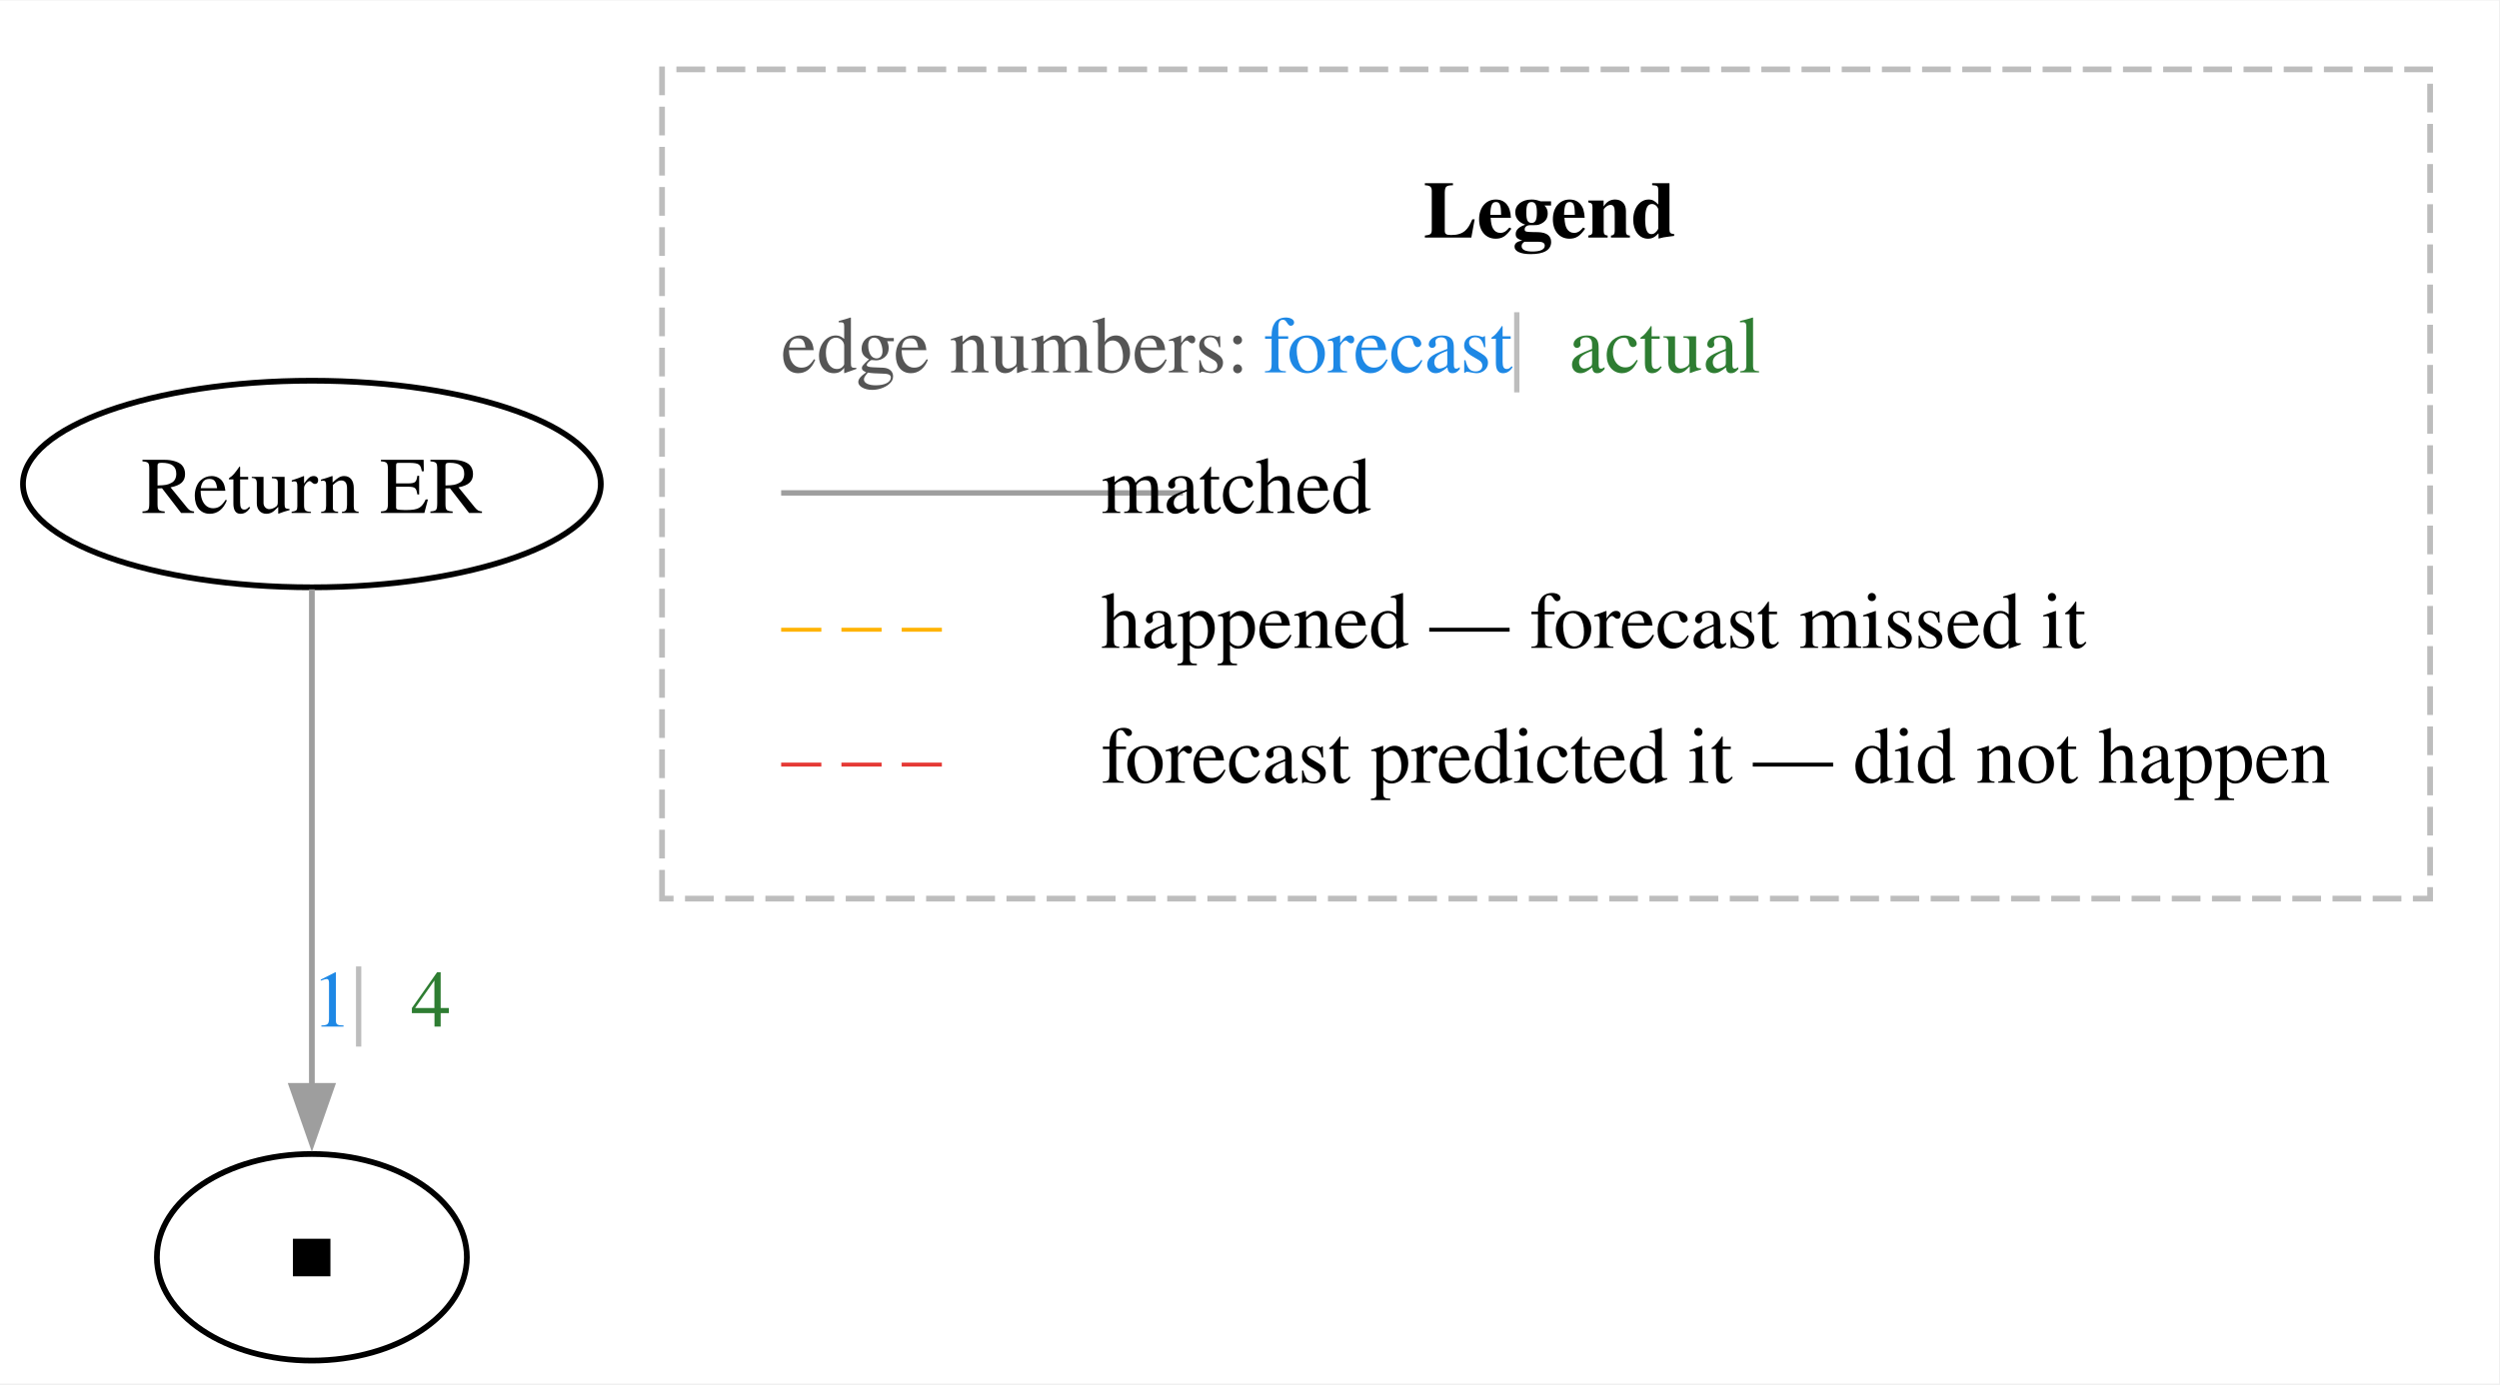
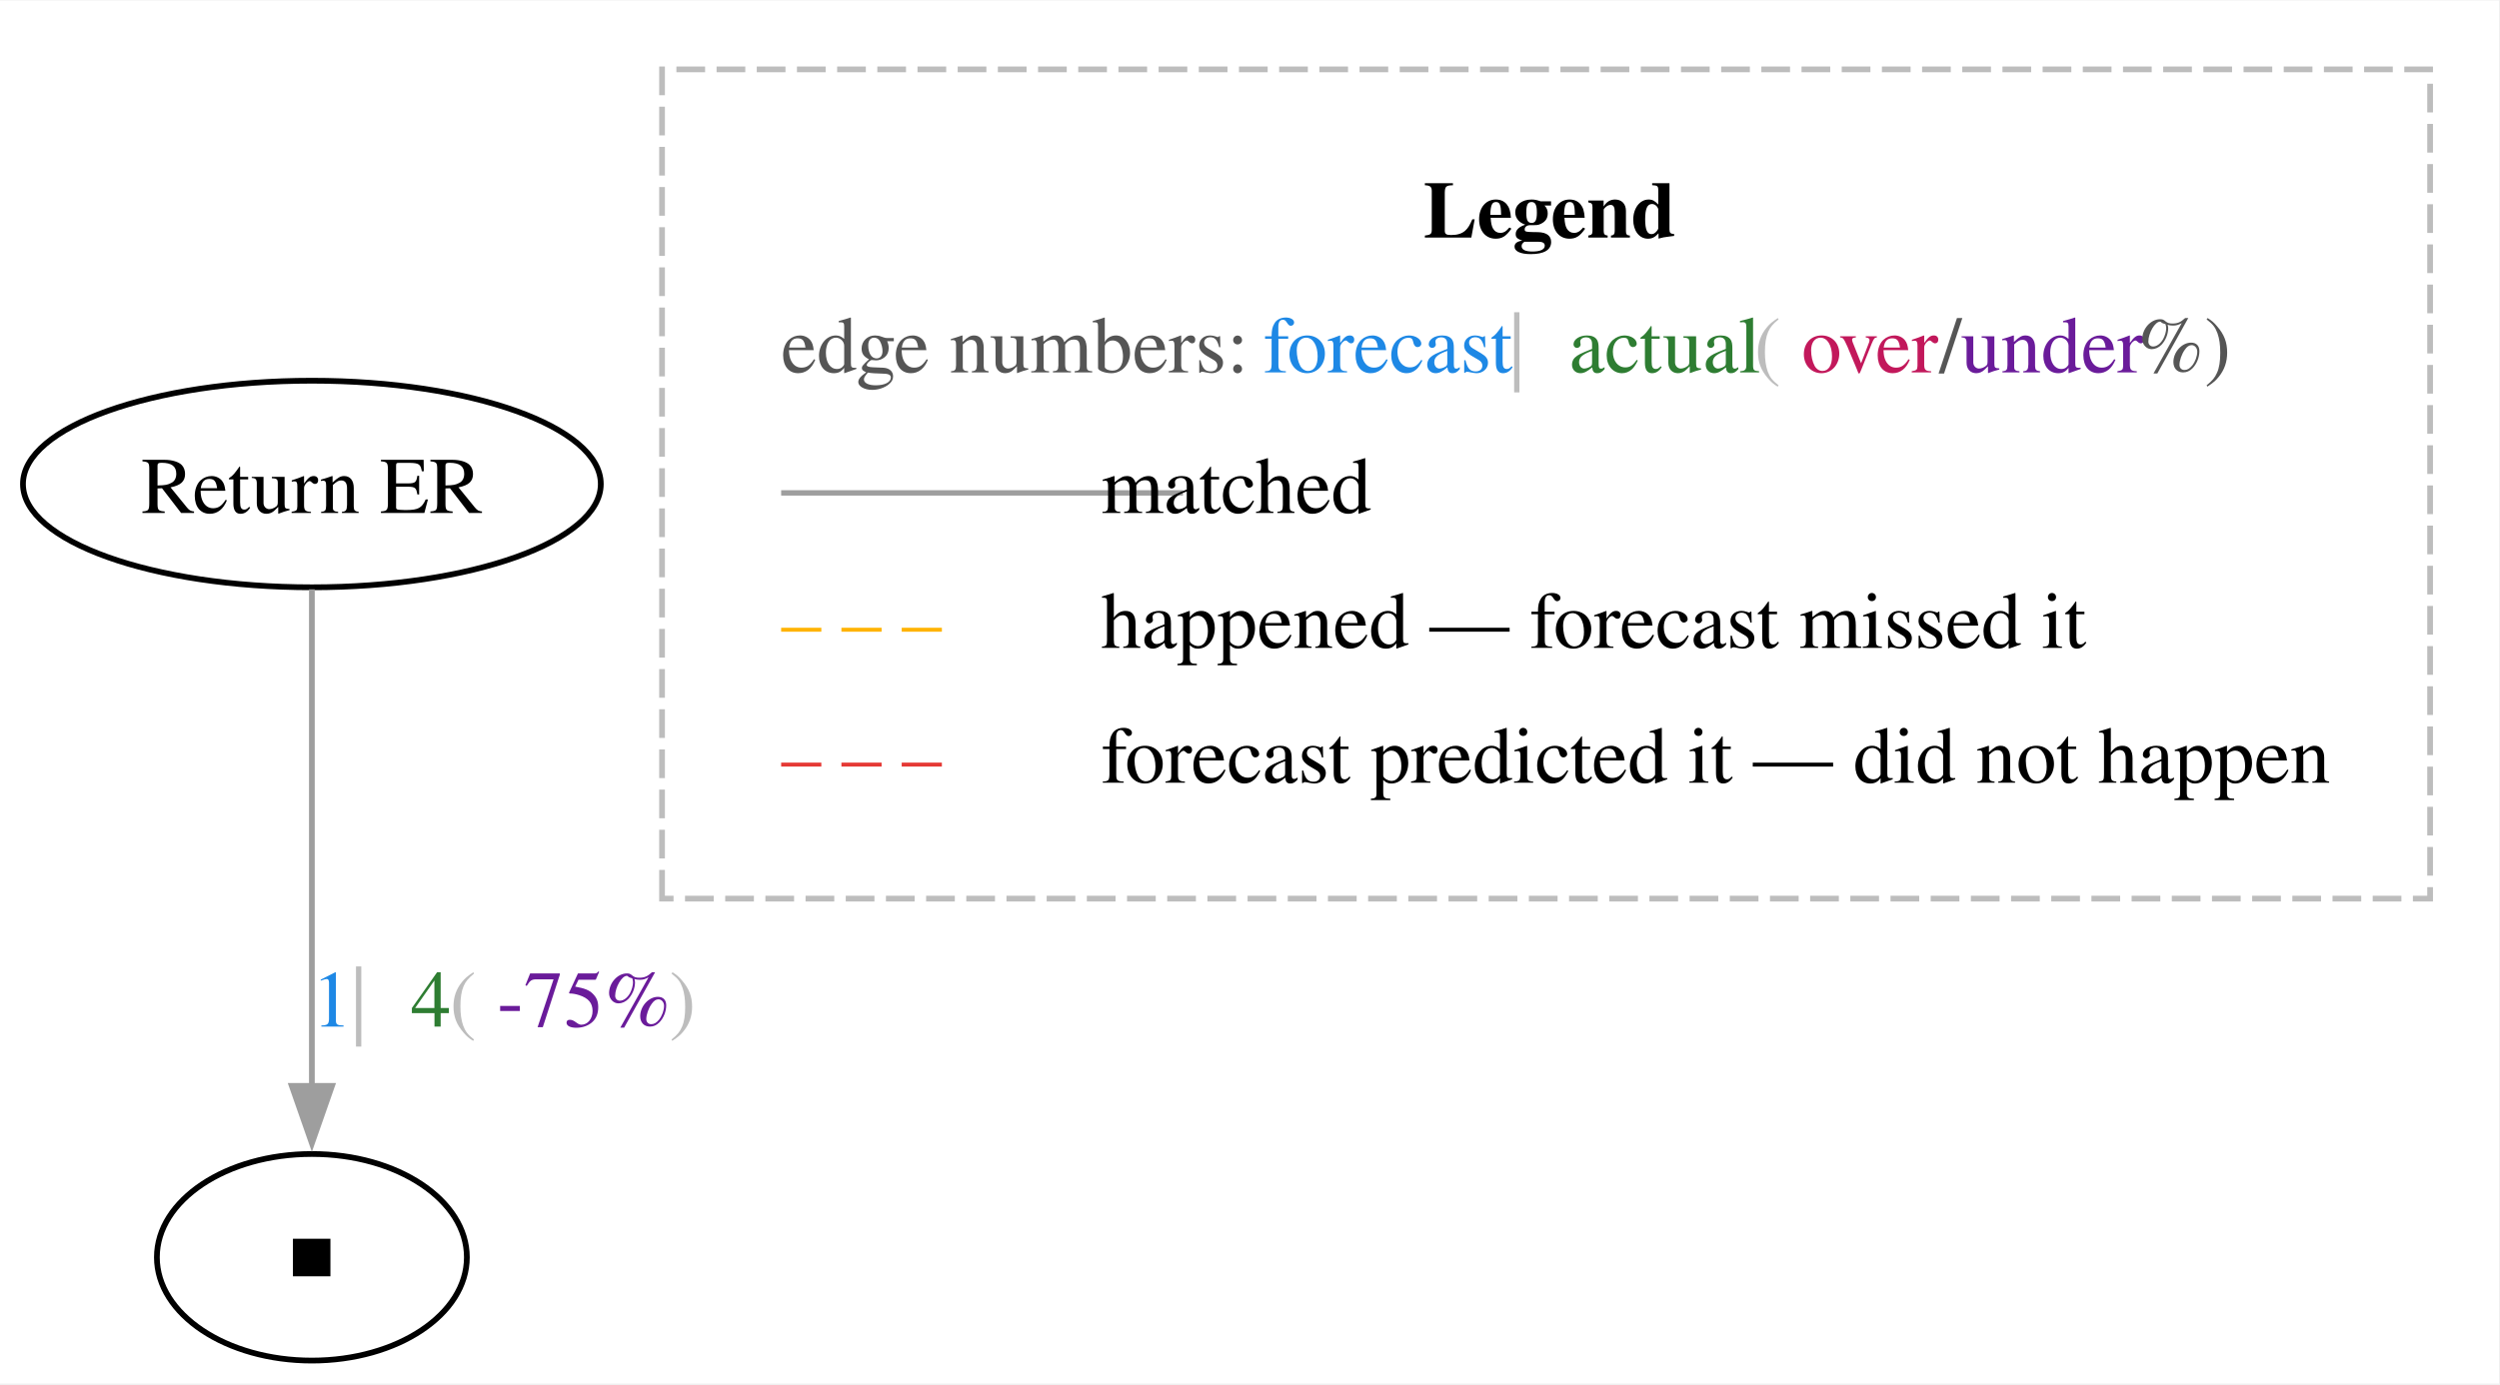
<svg xmlns="http://www.w3.org/2000/svg" width="435pt" height="241pt" viewBox="0.00 0.00 435.33 241.00">
  <g id="graph0" class="graph" transform="scale(1 1) rotate(0) translate(4 237)">
    <polygon fill="white" stroke="none" points="-4,4 -4,-237 431.33,-237 431.33,4 -4,4" />
    <g id="clust1" class="cluster">
      <polygon fill="none" stroke="#bdbdbd" stroke-dasharray="5,2" points="111.33,-80.5 111.33,-225 419.33,-225 419.33,-80.5 111.33,-80.5" />
    </g>
    <g id="node1" class="node">
      <ellipse fill="none" stroke="black" cx="50.33" cy="-152.75" rx="50.33" ry="18" />
      <text text-anchor="middle" x="50.33" y="-147.7" font-family="Times,serif" font-size="14.00">Return ER</text>
    </g>
    <g id="node2" class="node">
      <ellipse fill="none" stroke="black" cx="50.33" cy="-18" rx="27" ry="18" />
      <text text-anchor="middle" x="50.33" y="-12.95" font-family="Times,serif" font-size="14.00">■</text>
    </g>
    <g id="edge1" class="edge">
      <path fill="none" stroke="#9e9e9e" d="M50.33,-134.4C50.33,-112.33 50.33,-73.94 50.33,-47.54" />
      <polygon fill="#9e9e9e" stroke="#9e9e9e" points="53.83,-47.87 50.33,-37.87 46.83,-47.87 53.83,-47.87" />
      <text text-anchor="start" x="50.33" y="-58.2" font-family="Times,serif" font-size="14.00" fill="#1e88e5">1</text>
      <text text-anchor="start" x="57.08" y="-58.2" font-family="Times,serif" font-size="14.00" fill="#bdbdbd"> | </text>
      <text text-anchor="start" x="67.58" y="-58.2" font-family="Times,serif" font-size="14.00" fill="#2e7d32">4</text>
+       <text text-anchor="start" x="74.33" y="-58.2" font-family="Times,serif" font-size="14.00" fill="#bdbdbd"> (</text>
+       <text text-anchor="start" x="82.58" y="-58.2" font-family="Times,serif" font-size="14.00" fill="#6a1b9a">-75%</text>
+       <text text-anchor="start" x="112.58" y="-58.2" font-family="Times,serif" font-size="14.00" fill="#bdbdbd">)</text>
    </g>
    <g id="node3" class="node">
      <text text-anchor="start" x="243.95" y="-195.7" font-family="Times,serif" font-weight="bold" font-size="14.00">Legend</text>
      <text text-anchor="start" x="132.08" y="-172.2" font-family="Times,serif" font-size="14.00" fill="#555555">edge numbers: </text>
      <text text-anchor="start" x="216.08" y="-172.2" font-family="Times,serif" font-size="14.00" fill="#1e88e5">forecast</text>
      <text text-anchor="start" x="258.83" y="-172.2" font-family="Times,serif" font-size="14.00" fill="#bdbdbd"> | </text>
      <text text-anchor="start" x="269.33" y="-172.2" font-family="Times,serif" font-size="14.00" fill="#2e7d32">actual</text>
+       <text text-anchor="start" x="301.58" y="-172.2" font-family="Times,serif" font-size="14.00" fill="#bdbdbd"> (</text>
+       <text text-anchor="start" x="309.83" y="-172.2" font-family="Times,serif" font-size="14.00" fill="#c2185b">over</text>
+       <text text-anchor="start" x="333.83" y="-172.2" font-family="Times,serif" font-size="14.00" fill="#555555">/</text>
+       <text text-anchor="start" x="337.58" y="-172.2" font-family="Times,serif" font-size="14.00" fill="#6a1b9a">under</text>
+       <text text-anchor="start" x="368.33" y="-172.2" font-family="Times,serif" font-size="14.00" fill="#555555"> %)</text>
      <text text-anchor="start" x="132.08" y="-147.7" font-family="Times,serif" font-size="14.00" fill="#9e9e9e">─────</text>
      <text text-anchor="start" x="187.83" y="-147.7" font-family="Times,serif" font-size="14.00">matched</text>
      <text text-anchor="start" x="132.08" y="-124.2" font-family="Times,serif" font-size="14.00" fill="#ffb300">– – –</text>
      <text text-anchor="start" x="187.83" y="-124.2" font-family="Times,serif" font-size="14.00">happened — forecast missed it</text>
      <text text-anchor="start" x="132.08" y="-100.7" font-family="Times,serif" font-size="14.00" fill="#e53935">– – –</text>
      <text text-anchor="start" x="187.83" y="-100.7" font-family="Times,serif" font-size="14.00">forecast predicted it — did not happen</text>
    </g>
  </g>
</svg>
